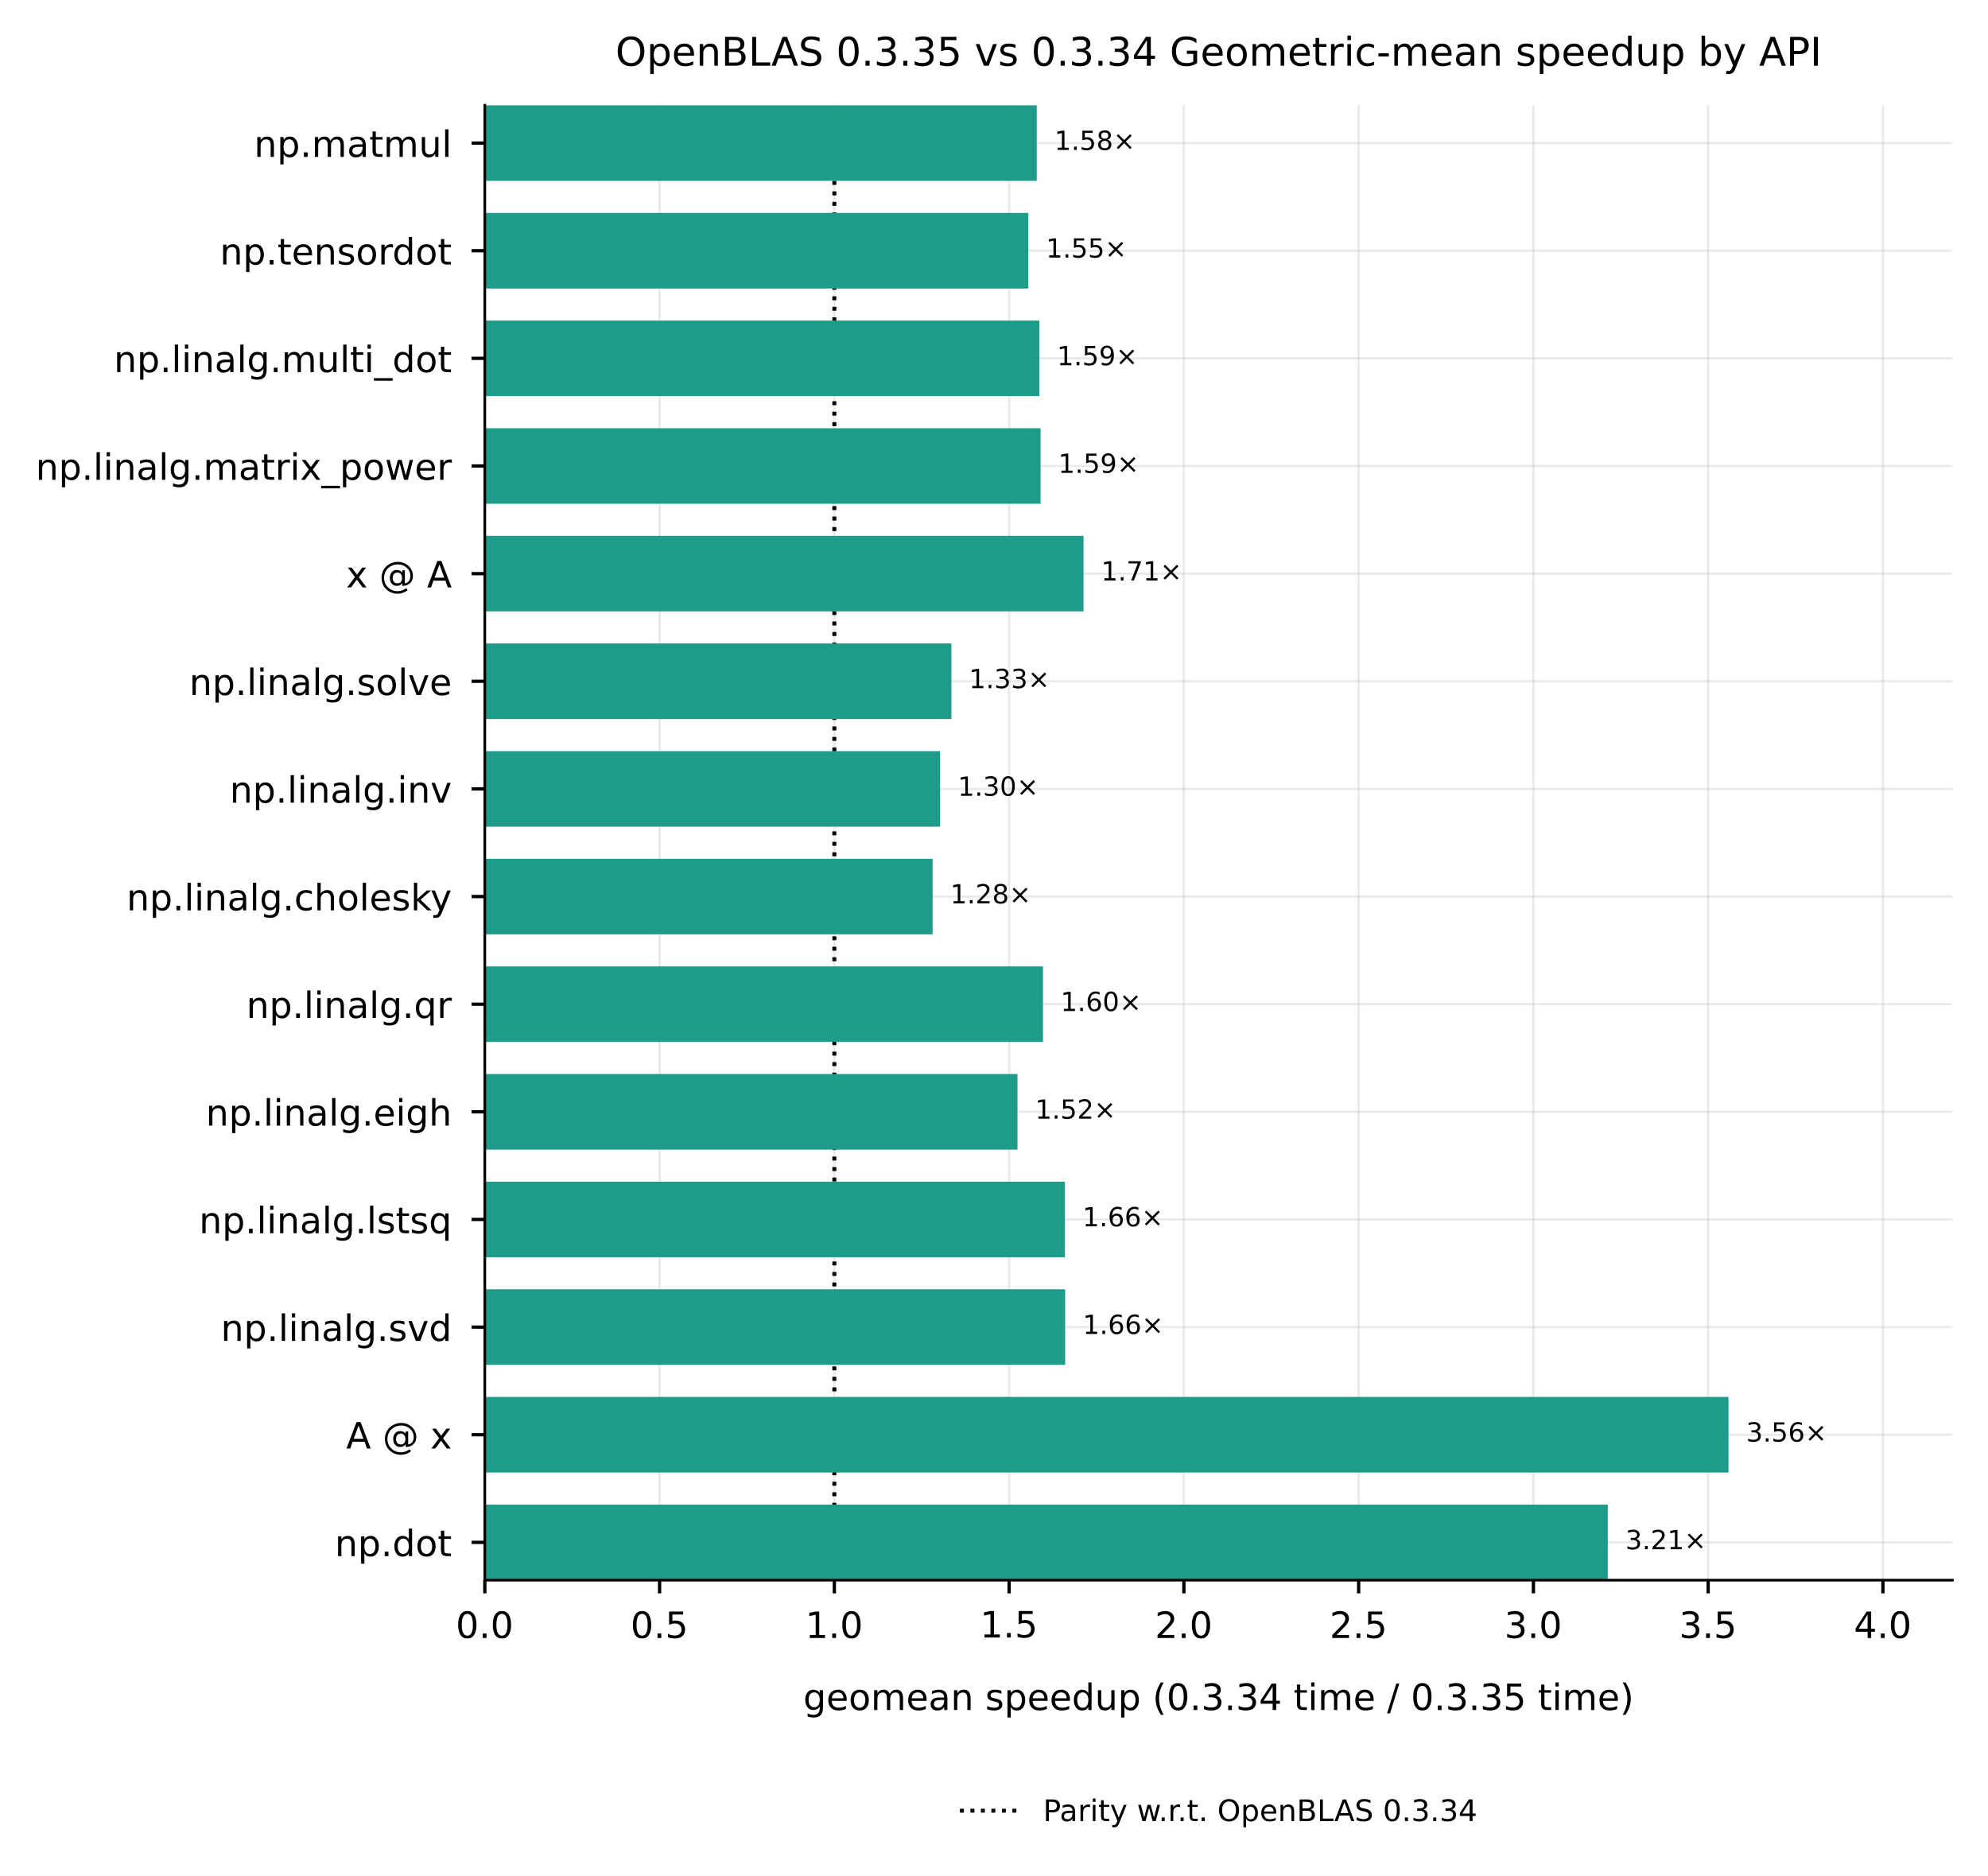
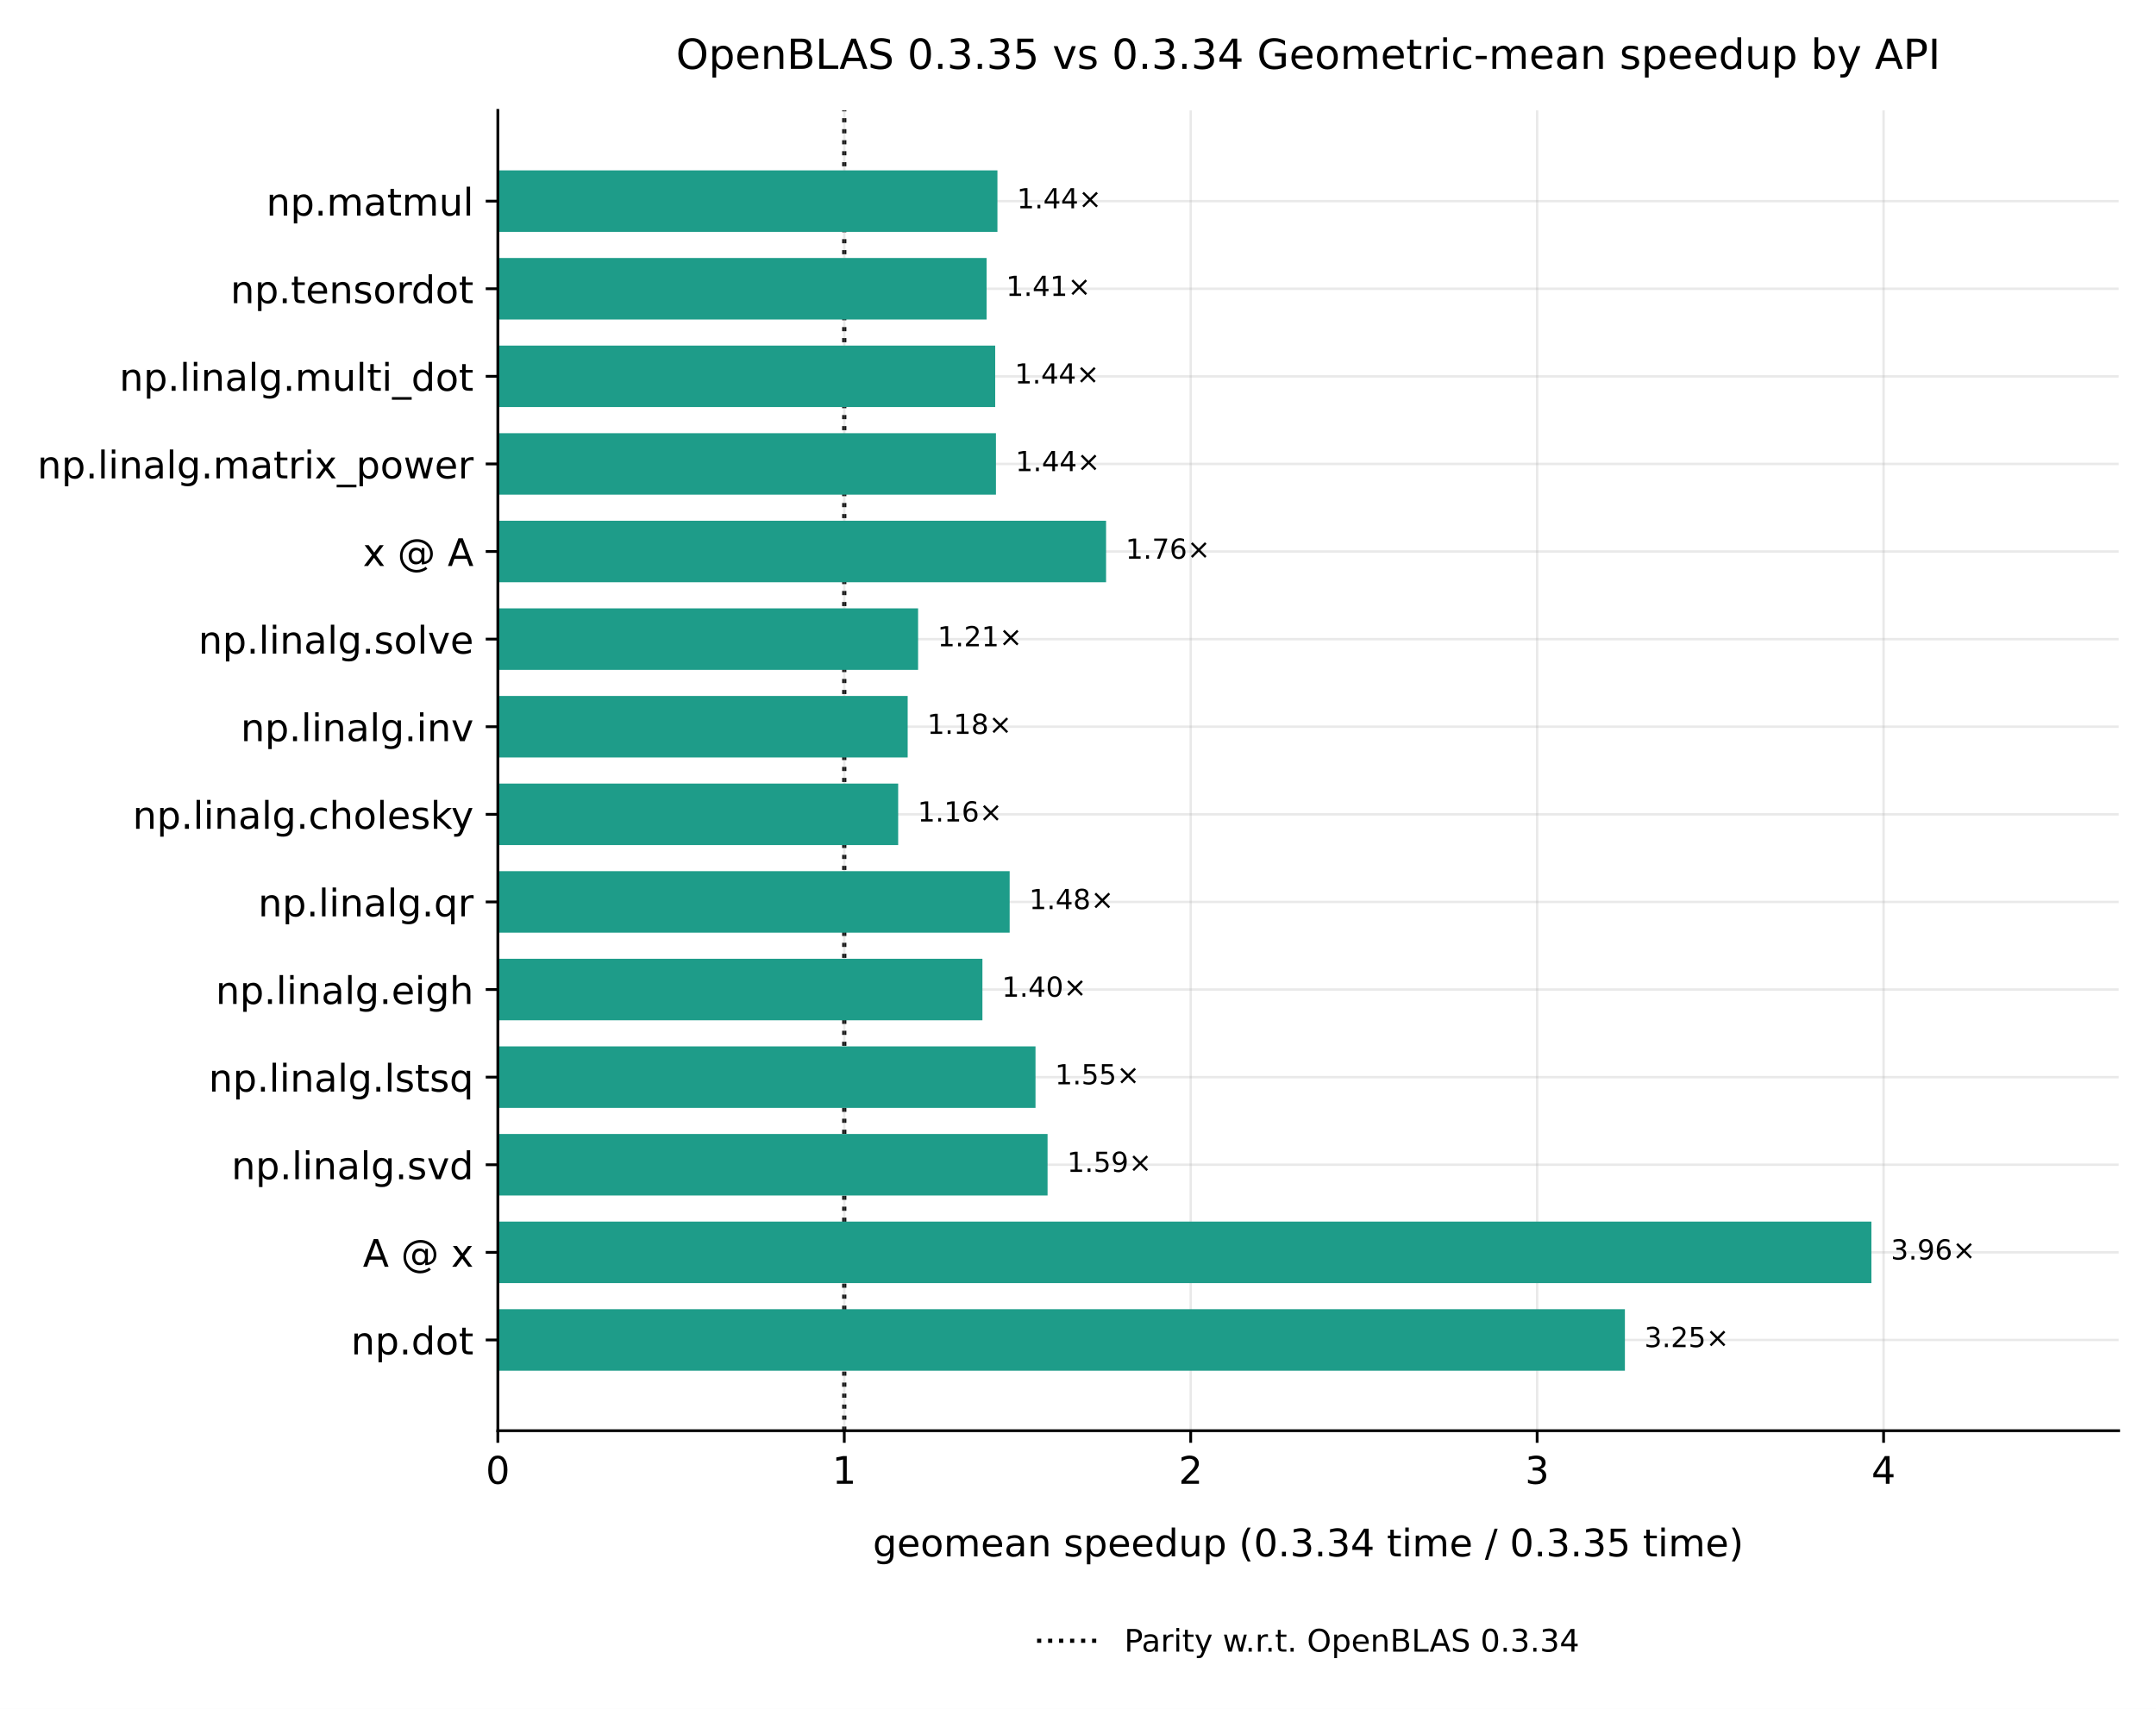
- <svg xmlns="http://www.w3.org/2000/svg" xmlns:xlink="http://www.w3.org/1999/xlink" width="602.64pt" height="568.564pt" viewBox="0 0 602.64 568.564" version="1.1">
+ <svg xmlns="http://www.w3.org/2000/svg" xmlns:xlink="http://www.w3.org/1999/xlink" width="623.487pt" height="494.271pt" viewBox="0 0 623.487 494.271" version="1.1">
  <defs>
    <style type="text/css">*{stroke-linejoin: round; stroke-linecap: butt}</style>
  </defs>
  <g id="figure_1">
    <g id="patch_1">
-       <path d="M 0 568.564  L 602.64 568.564  L 602.64 0  L 0 0  z " style="fill: #ffffff" />
+       <path d="M 0 494.271  L 623.487 494.271  L 623.487 0  L 0 0  z " style="fill: #ffffff" />
    </g>
    <g id="axes_1">
      <g id="patch_2">
-         <path d="M 146.967 478.975  L 591.84 478.975  L 591.84 31.918  L 146.967 31.918  z " style="fill: #ffffff" />
+         <path d="M 143.967 413.806  L 612.687 413.806  L 612.687 31.918  L 143.967 31.918  z " style="fill: #ffffff" />
+       </g>
+       <g id="line2d_1">
+         <path d="M 244.152 413.806  L 244.152 31.918  " clip-path="url(#p3f16c9042b)" style="fill: none; stroke-dasharray: 1.2,1.98; stroke-dashoffset: 0; stroke: #000000; stroke-width: 1.2" />
      </g>
      <g id="matplotlib.axis_1">
        <g id="xtick_1">
-           <g id="line2d_1">
-             <path d="M 146.967 478.975  L 146.967 31.918  " clip-path="url(#p70a2280813)" style="fill: none; stroke: #b2b2b2; stroke-opacity: 0.28; stroke-width: 0.7; stroke-linecap: round" />
-           </g>
          <g id="line2d_2">
+             <path d="M 143.967 413.806  L 143.967 31.918  " clip-path="url(#p3f16c9042b)" style="fill: none; stroke: #b0b0b0; stroke-opacity: 0.28; stroke-width: 0.7; stroke-linecap: square" />
+           </g>
+           <g id="line2d_3">
            <defs>
-               <path id="m46910b793c" d="M 0 0  L 0 4  " style="stroke: #000000" />
+               <path id="m0376832ae0" d="M 0 0  L 0 3.5  " style="stroke: #000000; stroke-width: 0.8" />
            </defs>
            <g>
-               <use xlink:href="#m46910b793c" x="146.967" y="478.975" style="stroke: #000000" />
+               <use xlink:href="#m0376832ae0" x="143.967" y="413.806" style="stroke: #000000; stroke-width: 0.8" />
            </g>
          </g>
          <g id="text_1">
-             <g transform="translate(138.1666 497.3324)">
-               <text>
-                 <tspan x="0" y="-0.828" style="font-size: 11px; font-family: 'DejaVu Sans'">0</tspan>
-                 <tspan x="6.999" y="-0.828" style="font-size: 11px; font-family: 'DejaVu Sans'">.</tspan>
-                 <tspan x="10.495" y="-0.828" style="font-size: 11px; font-family: 'DejaVu Sans'">0</tspan>
-               </text>
-             </g>
+             <text style="font-size: 11px; font-family: 'DejaVu Sans'; text-anchor: middle" x="143.967" y="429.164" transform="rotate(-0 143.9666 429.1635)">0</text>
          </g>
        </g>
        <g id="xtick_2">
-           <g id="line2d_3">
-             <path d="M 199.944 478.975  L 199.944 31.918  " clip-path="url(#p70a2280813)" style="fill: none; stroke: #b2b2b2; stroke-opacity: 0.28; stroke-width: 0.7; stroke-linecap: round" />
-           </g>
          <g id="line2d_4">
-             <g>
-               <use xlink:href="#m46910b793c" x="199.944" y="478.975" style="stroke: #000000" />
+             <path d="M 244.152 413.806  L 244.152 31.918  " clip-path="url(#p3f16c9042b)" style="fill: none; stroke: #b0b0b0; stroke-opacity: 0.28; stroke-width: 0.7; stroke-linecap: square" />
+           </g>
+           <g id="line2d_5">
+             <g>
+               <use xlink:href="#m0376832ae0" x="244.152" y="413.806" style="stroke: #000000; stroke-width: 0.8" />
            </g>
          </g>
          <g id="text_2">
-             <g transform="translate(191.1444 497.3324)">
-               <text>
-                 <tspan x="0" y="-0.828" style="font-size: 11px; font-family: 'DejaVu Sans'">0</tspan>
-                 <tspan x="6.999" y="-0.828" style="font-size: 11px; font-family: 'DejaVu Sans'">.</tspan>
-                 <tspan x="10.495" y="-0.828" style="font-size: 11px; font-family: 'DejaVu Sans'">5</tspan>
-               </text>
-             </g>
+             <text style="font-size: 11px; font-family: 'DejaVu Sans'; text-anchor: middle" x="244.152" y="429.164" transform="rotate(-0 244.1519 429.1635)">1</text>
          </g>
        </g>
        <g id="xtick_3">
-           <g id="line2d_5">
-             <path d="M 252.922 478.975  L 252.922 31.918  " clip-path="url(#p70a2280813)" style="fill: none; stroke: #b2b2b2; stroke-opacity: 0.28; stroke-width: 0.7; stroke-linecap: round" />
-           </g>
          <g id="line2d_6">
-             <g>
-               <use xlink:href="#m46910b793c" x="252.922" y="478.975" style="stroke: #000000" />
+             <path d="M 344.337 413.806  L 344.337 31.918  " clip-path="url(#p3f16c9042b)" style="fill: none; stroke: #b0b0b0; stroke-opacity: 0.28; stroke-width: 0.7; stroke-linecap: square" />
+           </g>
+           <g id="line2d_7">
+             <g>
+               <use xlink:href="#m0376832ae0" x="344.337" y="413.806" style="stroke: #000000; stroke-width: 0.8" />
            </g>
          </g>
          <g id="text_3">
-             <g transform="translate(244.1222 497.3324)">
-               <text>
-                 <tspan x="0" y="-0.828" style="font-size: 11px; font-family: 'DejaVu Sans'">1</tspan>
-                 <tspan x="6.999" y="-0.828" style="font-size: 11px; font-family: 'DejaVu Sans'">.</tspan>
-                 <tspan x="10.495" y="-0.828" style="font-size: 11px; font-family: 'DejaVu Sans'">0</tspan>
-               </text>
-             </g>
+             <text style="font-size: 11px; font-family: 'DejaVu Sans'; text-anchor: middle" x="344.337" y="429.164" transform="rotate(-0 344.3372 429.1635)">2</text>
          </g>
        </g>
        <g id="xtick_4">
-           <g id="line2d_7">
-             <path d="M 305.9 478.975  L 305.9 31.918  " clip-path="url(#p70a2280813)" style="fill: none; stroke: #b2b2b2; stroke-opacity: 0.28; stroke-width: 0.7; stroke-linecap: round" />
-           </g>
          <g id="line2d_8">
-             <g>
-               <use xlink:href="#m46910b793c" x="305.9" y="478.975" style="stroke: #000000" />
+             <path d="M 444.523 413.806  L 444.523 31.918  " clip-path="url(#p3f16c9042b)" style="fill: none; stroke: #b0b0b0; stroke-opacity: 0.28; stroke-width: 0.7; stroke-linecap: square" />
+           </g>
+           <g id="line2d_9">
+             <g>
+               <use xlink:href="#m0376832ae0" x="444.523" y="413.806" style="stroke: #000000; stroke-width: 0.8" />
            </g>
          </g>
          <g id="text_4">
-             <g transform="translate(297.1 497.3324)">
-               <text>
-                 <tspan x="0" y="-0.984" style="font-size: 11px; font-family: 'DejaVu Sans'">1</tspan>
-                 <tspan x="6.999" y="-0.984" style="font-size: 11px; font-family: 'DejaVu Sans'">.</tspan>
-                 <tspan x="10.495" y="-0.984" style="font-size: 11px; font-family: 'DejaVu Sans'">5</tspan>
-               </text>
-             </g>
+             <text style="font-size: 11px; font-family: 'DejaVu Sans'; text-anchor: middle" x="444.523" y="429.164" transform="rotate(-0 444.5225 429.1635)">3</text>
          </g>
        </g>
        <g id="xtick_5">
-           <g id="line2d_9">
-             <path d="M 358.878 478.975  L 358.878 31.918  " clip-path="url(#p70a2280813)" style="fill: none; stroke: #b2b2b2; stroke-opacity: 0.28; stroke-width: 0.7; stroke-linecap: round" />
-           </g>
          <g id="line2d_10">
-             <g>
-               <use xlink:href="#m46910b793c" x="358.878" y="478.975" style="stroke: #000000" />
+             <path d="M 544.708 413.806  L 544.708 31.918  " clip-path="url(#p3f16c9042b)" style="fill: none; stroke: #b0b0b0; stroke-opacity: 0.28; stroke-width: 0.7; stroke-linecap: square" />
+           </g>
+           <g id="line2d_11">
+             <g>
+               <use xlink:href="#m0376832ae0" x="544.708" y="413.806" style="stroke: #000000; stroke-width: 0.8" />
            </g>
          </g>
          <g id="text_5">
-             <g transform="translate(350.0778 497.3324)">
-               <text>
-                 <tspan x="0" y="-0.828" style="font-size: 11px; font-family: 'DejaVu Sans'">2</tspan>
-                 <tspan x="6.999" y="-0.828" style="font-size: 11px; font-family: 'DejaVu Sans'">.</tspan>
-                 <tspan x="10.495" y="-0.828" style="font-size: 11px; font-family: 'DejaVu Sans'">0</tspan>
-               </text>
-             </g>
-           </g>
-         </g>
-         <g id="xtick_6">
-           <g id="line2d_11">
-             <path d="M 411.856 478.975  L 411.856 31.918  " clip-path="url(#p70a2280813)" style="fill: none; stroke: #b2b2b2; stroke-opacity: 0.28; stroke-width: 0.7; stroke-linecap: round" />
-           </g>
-           <g id="line2d_12">
-             <g>
-               <use xlink:href="#m46910b793c" x="411.856" y="478.975" style="stroke: #000000" />
-             </g>
-           </g>
-           <g id="text_6">
-             <g transform="translate(403.0556 497.3324)">
-               <text>
-                 <tspan x="0" y="-0.828" style="font-size: 11px; font-family: 'DejaVu Sans'">2</tspan>
-                 <tspan x="6.999" y="-0.828" style="font-size: 11px; font-family: 'DejaVu Sans'">.</tspan>
-                 <tspan x="10.495" y="-0.828" style="font-size: 11px; font-family: 'DejaVu Sans'">5</tspan>
-               </text>
-             </g>
-           </g>
-         </g>
-         <g id="xtick_7">
-           <g id="line2d_13">
-             <path d="M 464.833 478.975  L 464.833 31.918  " clip-path="url(#p70a2280813)" style="fill: none; stroke: #b2b2b2; stroke-opacity: 0.28; stroke-width: 0.7; stroke-linecap: round" />
-           </g>
-           <g id="line2d_14">
-             <g>
-               <use xlink:href="#m46910b793c" x="464.833" y="478.975" style="stroke: #000000" />
-             </g>
-           </g>
-           <g id="text_7">
-             <g transform="translate(456.0334 497.3324)">
-               <text>
-                 <tspan x="0" y="-0.828" style="font-size: 11px; font-family: 'DejaVu Sans'">3</tspan>
-                 <tspan x="6.999" y="-0.828" style="font-size: 11px; font-family: 'DejaVu Sans'">.</tspan>
-                 <tspan x="10.495" y="-0.828" style="font-size: 11px; font-family: 'DejaVu Sans'">0</tspan>
-               </text>
-             </g>
-           </g>
-         </g>
-         <g id="xtick_8">
-           <g id="line2d_15">
-             <path d="M 517.811 478.975  L 517.811 31.918  " clip-path="url(#p70a2280813)" style="fill: none; stroke: #b2b2b2; stroke-opacity: 0.28; stroke-width: 0.7; stroke-linecap: round" />
-           </g>
-           <g id="line2d_16">
-             <g>
-               <use xlink:href="#m46910b793c" x="517.811" y="478.975" style="stroke: #000000" />
-             </g>
-           </g>
-           <g id="text_8">
-             <g transform="translate(509.0112 497.3324)">
-               <text>
-                 <tspan x="0" y="-0.828" style="font-size: 11px; font-family: 'DejaVu Sans'">3</tspan>
-                 <tspan x="6.999" y="-0.828" style="font-size: 11px; font-family: 'DejaVu Sans'">.</tspan>
-                 <tspan x="10.495" y="-0.828" style="font-size: 11px; font-family: 'DejaVu Sans'">5</tspan>
-               </text>
-             </g>
-           </g>
-         </g>
-         <g id="xtick_9">
-           <g id="line2d_17">
-             <path d="M 570.789 478.975  L 570.789 31.918  " clip-path="url(#p70a2280813)" style="fill: none; stroke: #b2b2b2; stroke-opacity: 0.28; stroke-width: 0.7; stroke-linecap: round" />
-           </g>
-           <g id="line2d_18">
-             <g>
-               <use xlink:href="#m46910b793c" x="570.789" y="478.975" style="stroke: #000000" />
-             </g>
-           </g>
-           <g id="text_9">
-             <g transform="translate(561.989 497.3324)">
-               <text>
-                 <tspan x="0" y="-0.828" style="font-size: 11px; font-family: 'DejaVu Sans'">4</tspan>
-                 <tspan x="6.999" y="-0.828" style="font-size: 11px; font-family: 'DejaVu Sans'">.</tspan>
-                 <tspan x="10.495" y="-0.828" style="font-size: 11px; font-family: 'DejaVu Sans'">0</tspan>
-               </text>
-             </g>
-           </g>
-         </g>
-         <g id="text_10">
-           <text style="font-size: 11px; font-family: 'DejaVu Sans'; text-anchor: middle" x="369.403" y="518.333" transform="rotate(-0 369.4033 518.3333)">geomean speedup (0.3.34 time / 0.3.35 time)</text>
+             <text style="font-size: 11px; font-family: 'DejaVu Sans'; text-anchor: middle" x="544.708" y="429.164" transform="rotate(-0 544.7078 429.1635)">4</text>
+           </g>
+         </g>
+         <g id="text_6">
+           <text style="font-size: 11px; font-family: 'DejaVu Sans'; text-anchor: middle" x="378.327" y="450.164" transform="rotate(-0 378.3266 450.1644)">geomean speedup (0.3.34 time / 0.3.35 time)</text>
        </g>
      </g>
      <g id="matplotlib.axis_2">
        <g id="ytick_1">
+           <g id="line2d_12">
+             <path d="M 143.967 58.17  L 612.687 58.17  " clip-path="url(#p3f16c9042b)" style="fill: none; stroke: #b0b0b0; stroke-opacity: 0.28; stroke-width: 0.7; stroke-linecap: square" />
+           </g>
+           <g id="line2d_13">
+             <defs>
+               <path id="mb1ee011c48" d="M 0 0  L -3.5 0  " style="stroke: #000000; stroke-width: 0.8" />
+             </defs>
+             <g>
+               <use xlink:href="#mb1ee011c48" x="143.967" y="58.17" style="stroke: #000000; stroke-width: 0.8" />
+             </g>
+           </g>
+           <g id="text_7">
+             <text style="font-size: 11px; font-family: 'DejaVu Sans'; text-anchor: end" x="136.967" y="62.349" transform="rotate(-0 136.9666 62.34918)">np.matmul</text>
+           </g>
+         </g>
+         <g id="ytick_2">
+           <g id="line2d_14">
+             <path d="M 143.967 83.507  L 612.687 83.507  " clip-path="url(#p3f16c9042b)" style="fill: none; stroke: #b0b0b0; stroke-opacity: 0.28; stroke-width: 0.7; stroke-linecap: square" />
+           </g>
+           <g id="line2d_15">
+             <g>
+               <use xlink:href="#mb1ee011c48" x="143.967" y="83.507" style="stroke: #000000; stroke-width: 0.8" />
+             </g>
+           </g>
+           <g id="text_8">
+             <text style="font-size: 11px; font-family: 'DejaVu Sans'; text-anchor: end" x="136.967" y="87.686" transform="rotate(-0 136.9666 87.68643)">np.tensordot</text>
+           </g>
+         </g>
+         <g id="ytick_3">
+           <g id="line2d_16">
+             <path d="M 143.967 108.845  L 612.687 108.845  " clip-path="url(#p3f16c9042b)" style="fill: none; stroke: #b0b0b0; stroke-opacity: 0.28; stroke-width: 0.7; stroke-linecap: square" />
+           </g>
+           <g id="line2d_17">
+             <g>
+               <use xlink:href="#mb1ee011c48" x="143.967" y="108.845" style="stroke: #000000; stroke-width: 0.8" />
+             </g>
+           </g>
+           <g id="text_9">
+             <text style="font-size: 11px; font-family: 'DejaVu Sans'; text-anchor: end" x="136.967" y="113.024" transform="rotate(-0 136.9666 113.0237)">np.linalg.multi_dot</text>
+           </g>
+         </g>
+         <g id="ytick_4">
+           <g id="line2d_18">
+             <path d="M 143.967 134.182  L 612.687 134.182  " clip-path="url(#p3f16c9042b)" style="fill: none; stroke: #b0b0b0; stroke-opacity: 0.28; stroke-width: 0.7; stroke-linecap: square" />
+           </g>
          <g id="line2d_19">
-             <path d="M 146.967 43.37  L 591.84 43.37  " clip-path="url(#p70a2280813)" style="fill: none; stroke: #b2b2b2; stroke-opacity: 0.28; stroke-width: 0.7; stroke-linecap: round" />
-           </g>
+             <g>
+               <use xlink:href="#mb1ee011c48" x="143.967" y="134.182" style="stroke: #000000; stroke-width: 0.8" />
+             </g>
+           </g>
+           <g id="text_10">
+             <text style="font-size: 11px; font-family: 'DejaVu Sans'; text-anchor: end" x="136.967" y="138.361" transform="rotate(-0 136.9666 138.3609)">np.linalg.matrix_power</text>
+           </g>
+         </g>
+         <g id="ytick_5">
          <g id="line2d_20">
-             <defs>
-               <path id="maaf89e5992" d="M 0 0  L -4 0  " style="stroke: #000000" />
-             </defs>
-             <g>
-               <use xlink:href="#maaf89e5992" x="146.967" y="43.37" style="stroke: #000000" />
+             <path d="M 143.967 159.519  L 612.687 159.519  " clip-path="url(#p3f16c9042b)" style="fill: none; stroke: #b0b0b0; stroke-opacity: 0.28; stroke-width: 0.7; stroke-linecap: square" />
+           </g>
+           <g id="line2d_21">
+             <g>
+               <use xlink:href="#mb1ee011c48" x="143.967" y="159.519" style="stroke: #000000; stroke-width: 0.8" />
            </g>
          </g>
          <g id="text_11">
-             <text style="font-weight: 500; font-size: 11px; font-family: 'DejaVu Sans'; text-anchor: end" x="136.967" y="47.549" transform="rotate(-0 136.9666 47.54939)">np.matmul</text>
-           </g>
-         </g>
-         <g id="ytick_2">
-           <g id="line2d_21">
-             <path d="M 146.967 75.997  L 591.84 75.997  " clip-path="url(#p70a2280813)" style="fill: none; stroke: #b2b2b2; stroke-opacity: 0.28; stroke-width: 0.7; stroke-linecap: round" />
-           </g>
+             <text style="font-size: 11px; font-family: 'DejaVu Sans'; text-anchor: end" x="136.967" y="163.698" transform="rotate(-0 136.9666 163.6977)">x @ A</text>
+           </g>
+         </g>
+         <g id="ytick_6">
          <g id="line2d_22">
-             <g>
-               <use xlink:href="#maaf89e5992" x="146.967" y="75.997" style="stroke: #000000" />
+             <path d="M 143.967 184.856  L 612.687 184.856  " clip-path="url(#p3f16c9042b)" style="fill: none; stroke: #b0b0b0; stroke-opacity: 0.28; stroke-width: 0.7; stroke-linecap: square" />
+           </g>
+           <g id="line2d_23">
+             <g>
+               <use xlink:href="#mb1ee011c48" x="143.967" y="184.856" style="stroke: #000000; stroke-width: 0.8" />
            </g>
          </g>
          <g id="text_12">
-             <text style="font-weight: 500; font-size: 11px; font-family: 'DejaVu Sans'; text-anchor: end" x="136.967" y="80.177" transform="rotate(-0 136.9666 80.17651)">np.tensordot</text>
-           </g>
-         </g>
-         <g id="ytick_3">
-           <g id="line2d_23">
-             <path d="M 146.967 108.624  L 591.84 108.624  " clip-path="url(#p70a2280813)" style="fill: none; stroke: #b2b2b2; stroke-opacity: 0.28; stroke-width: 0.7; stroke-linecap: round" />
-           </g>
+             <text style="font-size: 11px; font-family: 'DejaVu Sans'; text-anchor: end" x="136.967" y="189.035" transform="rotate(-0 136.9666 189.0354)">np.linalg.solve</text>
+           </g>
+         </g>
+         <g id="ytick_7">
          <g id="line2d_24">
-             <g>
-               <use xlink:href="#maaf89e5992" x="146.967" y="108.624" style="stroke: #000000" />
+             <path d="M 143.967 210.194  L 612.687 210.194  " clip-path="url(#p3f16c9042b)" style="fill: none; stroke: #b0b0b0; stroke-opacity: 0.28; stroke-width: 0.7; stroke-linecap: square" />
+           </g>
+           <g id="line2d_25">
+             <g>
+               <use xlink:href="#mb1ee011c48" x="143.967" y="210.194" style="stroke: #000000; stroke-width: 0.8" />
            </g>
          </g>
          <g id="text_13">
-             <text style="font-weight: 500; font-size: 11px; font-family: 'DejaVu Sans'; text-anchor: end" x="136.967" y="112.804" transform="rotate(-0 136.9666 112.8036)">np.linalg.multi_dot</text>
-           </g>
-         </g>
-         <g id="ytick_4">
-           <g id="line2d_25">
-             <path d="M 146.967 141.252  L 591.84 141.252  " clip-path="url(#p70a2280813)" style="fill: none; stroke: #b2b2b2; stroke-opacity: 0.28; stroke-width: 0.7; stroke-linecap: round" />
-           </g>
+             <text style="font-size: 11px; font-family: 'DejaVu Sans'; text-anchor: end" x="136.967" y="214.373" transform="rotate(-0 136.9666 214.3726)">np.linalg.inv</text>
+           </g>
+         </g>
+         <g id="ytick_8">
          <g id="line2d_26">
-             <g>
-               <use xlink:href="#maaf89e5992" x="146.967" y="141.252" style="stroke: #000000" />
+             <path d="M 143.967 235.531  L 612.687 235.531  " clip-path="url(#p3f16c9042b)" style="fill: none; stroke: #b0b0b0; stroke-opacity: 0.28; stroke-width: 0.7; stroke-linecap: square" />
+           </g>
+           <g id="line2d_27">
+             <g>
+               <use xlink:href="#mb1ee011c48" x="143.967" y="235.531" style="stroke: #000000; stroke-width: 0.8" />
            </g>
          </g>
          <g id="text_14">
-             <text style="font-weight: 500; font-size: 11px; font-family: 'DejaVu Sans'; text-anchor: end" x="136.967" y="145.431" transform="rotate(-0 136.9666 145.4308)">np.linalg.matrix_power</text>
-           </g>
-         </g>
-         <g id="ytick_5">
-           <g id="line2d_27">
-             <path d="M 146.967 173.879  L 591.84 173.879  " clip-path="url(#p70a2280813)" style="fill: none; stroke: #b2b2b2; stroke-opacity: 0.28; stroke-width: 0.7; stroke-linecap: round" />
-           </g>
+             <text style="font-size: 11px; font-family: 'DejaVu Sans'; text-anchor: end" x="136.967" y="239.71" transform="rotate(-0 136.9666 239.7099)">np.linalg.cholesky</text>
+           </g>
+         </g>
+         <g id="ytick_9">
          <g id="line2d_28">
-             <g>
-               <use xlink:href="#maaf89e5992" x="146.967" y="173.879" style="stroke: #000000" />
+             <path d="M 143.967 260.868  L 612.687 260.868  " clip-path="url(#p3f16c9042b)" style="fill: none; stroke: #b0b0b0; stroke-opacity: 0.28; stroke-width: 0.7; stroke-linecap: square" />
+           </g>
+           <g id="line2d_29">
+             <g>
+               <use xlink:href="#mb1ee011c48" x="143.967" y="260.868" style="stroke: #000000; stroke-width: 0.8" />
            </g>
          </g>
          <g id="text_15">
-             <text style="font-weight: 500; font-size: 11px; font-family: 'DejaVu Sans'; text-anchor: end" x="136.967" y="178.057" transform="rotate(-0 136.9666 178.0575)">x @ A</text>
-           </g>
-         </g>
-         <g id="ytick_6">
-           <g id="line2d_29">
-             <path d="M 146.967 206.506  L 591.84 206.506  " clip-path="url(#p70a2280813)" style="fill: none; stroke: #b2b2b2; stroke-opacity: 0.28; stroke-width: 0.7; stroke-linecap: round" />
-           </g>
+             <text style="font-size: 11px; font-family: 'DejaVu Sans'; text-anchor: end" x="136.967" y="265.047" transform="rotate(-0 136.9666 265.0471)">np.linalg.qr</text>
+           </g>
+         </g>
+         <g id="ytick_10">
          <g id="line2d_30">
-             <g>
-               <use xlink:href="#maaf89e5992" x="146.967" y="206.506" style="stroke: #000000" />
+             <path d="M 143.967 286.205  L 612.687 286.205  " clip-path="url(#p3f16c9042b)" style="fill: none; stroke: #b0b0b0; stroke-opacity: 0.28; stroke-width: 0.7; stroke-linecap: square" />
+           </g>
+           <g id="line2d_31">
+             <g>
+               <use xlink:href="#mb1ee011c48" x="143.967" y="286.205" style="stroke: #000000; stroke-width: 0.8" />
            </g>
          </g>
          <g id="text_16">
-             <text style="font-weight: 500; font-size: 11px; font-family: 'DejaVu Sans'; text-anchor: end" x="136.967" y="210.685" transform="rotate(-0 136.9666 210.685)">np.linalg.solve</text>
-           </g>
-         </g>
-         <g id="ytick_7">
-           <g id="line2d_31">
-             <path d="M 146.967 239.133  L 591.84 239.133  " clip-path="url(#p70a2280813)" style="fill: none; stroke: #b2b2b2; stroke-opacity: 0.28; stroke-width: 0.7; stroke-linecap: round" />
-           </g>
+             <text style="font-size: 11px; font-family: 'DejaVu Sans'; text-anchor: end" x="136.967" y="290.384" transform="rotate(-0 136.9666 290.3844)">np.linalg.eigh</text>
+           </g>
+         </g>
+         <g id="ytick_11">
          <g id="line2d_32">
-             <g>
-               <use xlink:href="#maaf89e5992" x="146.967" y="239.133" style="stroke: #000000" />
+             <path d="M 143.967 311.542  L 612.687 311.542  " clip-path="url(#p3f16c9042b)" style="fill: none; stroke: #b0b0b0; stroke-opacity: 0.28; stroke-width: 0.7; stroke-linecap: square" />
+           </g>
+           <g id="line2d_33">
+             <g>
+               <use xlink:href="#mb1ee011c48" x="143.967" y="311.542" style="stroke: #000000; stroke-width: 0.8" />
            </g>
          </g>
          <g id="text_17">
-             <text style="font-weight: 500; font-size: 11px; font-family: 'DejaVu Sans'; text-anchor: end" x="136.967" y="243.312" transform="rotate(-0 136.9666 243.3121)">np.linalg.inv</text>
-           </g>
-         </g>
-         <g id="ytick_8">
-           <g id="line2d_33">
-             <path d="M 146.967 271.76  L 591.84 271.76  " clip-path="url(#p70a2280813)" style="fill: none; stroke: #b2b2b2; stroke-opacity: 0.28; stroke-width: 0.7; stroke-linecap: round" />
-           </g>
+             <text style="font-size: 11px; font-family: 'DejaVu Sans'; text-anchor: end" x="136.967" y="315.722" transform="rotate(-0 136.9666 315.7216)">np.linalg.lstsq</text>
+           </g>
+         </g>
+         <g id="ytick_12">
          <g id="line2d_34">
-             <g>
-               <use xlink:href="#maaf89e5992" x="146.967" y="271.76" style="stroke: #000000" />
+             <path d="M 143.967 336.88  L 612.687 336.88  " clip-path="url(#p3f16c9042b)" style="fill: none; stroke: #b0b0b0; stroke-opacity: 0.28; stroke-width: 0.7; stroke-linecap: square" />
+           </g>
+           <g id="line2d_35">
+             <g>
+               <use xlink:href="#mb1ee011c48" x="143.967" y="336.88" style="stroke: #000000; stroke-width: 0.8" />
            </g>
          </g>
          <g id="text_18">
-             <text style="font-weight: 500; font-size: 11px; font-family: 'DejaVu Sans'; text-anchor: end" x="136.967" y="275.939" transform="rotate(-0 136.9666 275.9393)">np.linalg.cholesky</text>
-           </g>
-         </g>
-         <g id="ytick_9">
-           <g id="line2d_35">
-             <path d="M 146.967 304.387  L 591.84 304.387  " clip-path="url(#p70a2280813)" style="fill: none; stroke: #b2b2b2; stroke-opacity: 0.28; stroke-width: 0.7; stroke-linecap: round" />
-           </g>
+             <text style="font-size: 11px; font-family: 'DejaVu Sans'; text-anchor: end" x="136.967" y="341.059" transform="rotate(-0 136.9666 341.0589)">np.linalg.svd</text>
+           </g>
+         </g>
+         <g id="ytick_13">
          <g id="line2d_36">
-             <g>
-               <use xlink:href="#maaf89e5992" x="146.967" y="304.387" style="stroke: #000000" />
+             <path d="M 143.967 362.217  L 612.687 362.217  " clip-path="url(#p3f16c9042b)" style="fill: none; stroke: #b0b0b0; stroke-opacity: 0.28; stroke-width: 0.7; stroke-linecap: square" />
+           </g>
+           <g id="line2d_37">
+             <g>
+               <use xlink:href="#mb1ee011c48" x="143.967" y="362.217" style="stroke: #000000; stroke-width: 0.8" />
            </g>
          </g>
          <g id="text_19">
-             <text style="font-weight: 500; font-size: 11px; font-family: 'DejaVu Sans'; text-anchor: end" x="136.967" y="308.566" transform="rotate(-0 136.9666 308.5664)">np.linalg.qr</text>
-           </g>
-         </g>
-         <g id="ytick_10">
-           <g id="line2d_37">
-             <path d="M 146.967 337.014  L 591.84 337.014  " clip-path="url(#p70a2280813)" style="fill: none; stroke: #b2b2b2; stroke-opacity: 0.28; stroke-width: 0.7; stroke-linecap: round" />
-           </g>
+             <text style="font-size: 11px; font-family: 'DejaVu Sans'; text-anchor: end" x="136.967" y="366.396" transform="rotate(-0 136.9666 366.3957)">A @ x</text>
+           </g>
+         </g>
+         <g id="ytick_14">
          <g id="line2d_38">
-             <g>
-               <use xlink:href="#maaf89e5992" x="146.967" y="337.014" style="stroke: #000000" />
+             <path d="M 143.967 387.554  L 612.687 387.554  " clip-path="url(#p3f16c9042b)" style="fill: none; stroke: #b0b0b0; stroke-opacity: 0.28; stroke-width: 0.7; stroke-linecap: square" />
+           </g>
+           <g id="line2d_39">
+             <g>
+               <use xlink:href="#mb1ee011c48" x="143.967" y="387.554" style="stroke: #000000; stroke-width: 0.8" />
            </g>
          </g>
          <g id="text_20">
-             <text style="font-weight: 500; font-size: 11px; font-family: 'DejaVu Sans'; text-anchor: end" x="136.967" y="341.194" transform="rotate(-0 136.9666 341.1935)">np.linalg.eigh</text>
-           </g>
-         </g>
-         <g id="ytick_11">
-           <g id="line2d_39">
-             <path d="M 146.967 369.641  L 591.84 369.641  " clip-path="url(#p70a2280813)" style="fill: none; stroke: #b2b2b2; stroke-opacity: 0.28; stroke-width: 0.7; stroke-linecap: round" />
-           </g>
-           <g id="line2d_40">
-             <g>
-               <use xlink:href="#maaf89e5992" x="146.967" y="369.641" style="stroke: #000000" />
-             </g>
-           </g>
-           <g id="text_21">
-             <text style="font-weight: 500; font-size: 11px; font-family: 'DejaVu Sans'; text-anchor: end" x="136.967" y="373.821" transform="rotate(-0 136.9666 373.8206)">np.linalg.lstsq</text>
-           </g>
-         </g>
-         <g id="ytick_12">
-           <g id="line2d_41">
-             <path d="M 146.967 402.269  L 591.84 402.269  " clip-path="url(#p70a2280813)" style="fill: none; stroke: #b2b2b2; stroke-opacity: 0.28; stroke-width: 0.7; stroke-linecap: round" />
-           </g>
-           <g id="line2d_42">
-             <g>
-               <use xlink:href="#maaf89e5992" x="146.967" y="402.269" style="stroke: #000000" />
-             </g>
-           </g>
-           <g id="text_22">
-             <text style="font-weight: 500; font-size: 11px; font-family: 'DejaVu Sans'; text-anchor: end" x="136.967" y="406.448" transform="rotate(-0 136.9666 406.4477)">np.linalg.svd</text>
-           </g>
-         </g>
-         <g id="ytick_13">
-           <g id="line2d_43">
-             <path d="M 146.967 434.896  L 591.84 434.896  " clip-path="url(#p70a2280813)" style="fill: none; stroke: #b2b2b2; stroke-opacity: 0.28; stroke-width: 0.7; stroke-linecap: round" />
-           </g>
-           <g id="line2d_44">
-             <g>
-               <use xlink:href="#maaf89e5992" x="146.967" y="434.896" style="stroke: #000000" />
-             </g>
-           </g>
-           <g id="text_23">
-             <text style="font-weight: 500; font-size: 11px; font-family: 'DejaVu Sans'; text-anchor: end" x="136.967" y="439.074" transform="rotate(-0 136.9666 439.0744)">A @ x</text>
-           </g>
-         </g>
-         <g id="ytick_14">
-           <g id="line2d_45">
-             <path d="M 146.967 467.523  L 591.84 467.523  " clip-path="url(#p70a2280813)" style="fill: none; stroke: #b2b2b2; stroke-opacity: 0.28; stroke-width: 0.7; stroke-linecap: round" />
-           </g>
-           <g id="line2d_46">
-             <g>
-               <use xlink:href="#maaf89e5992" x="146.967" y="467.523" style="stroke: #000000" />
-             </g>
-           </g>
-           <g id="text_24">
-             <text style="font-weight: 500; font-size: 11px; font-family: 'DejaVu Sans'; text-anchor: end" x="136.967" y="471.702" transform="rotate(-0 136.9666 471.702)">np.dot</text>
-           </g>
-         </g>
-       </g>
-       <g id="line2d_47">
-         <path d="M 252.922 478.975  L 252.922 31.918  " clip-path="url(#p70a2280813)" style="fill: none; stroke-dasharray: 1.2,1.98; stroke-dashoffset: 0; stroke: #000000; stroke-width: 1.2" />
+             <text style="font-size: 11px; font-family: 'DejaVu Sans'; text-anchor: end" x="136.967" y="391.733" transform="rotate(-0 136.9666 391.7333)">np.dot</text>
+           </g>
+         </g>
      </g>
      <g id="patch_3">
-         <path d="M 146.967 54.822  L 314.281 54.822  L 314.281 31.918  L 146.967 31.918  z " clip-path="url(#p70a2280813)" style="fill: #1e9c89" />
+         <path d="M 143.967 67.063  L 288.447 67.063  L 288.447 49.277  L 143.967 49.277  z " clip-path="url(#p3f16c9042b)" style="fill: #1e9c89" />
      </g>
      <g id="patch_4">
-         <path d="M 146.967 87.449  L 311.726 87.449  L 311.726 64.545  L 146.967 64.545  z " clip-path="url(#p70a2280813)" style="fill: #1e9c89" />
+         <path d="M 143.967 92.401  L 285.311 92.401  L 285.311 74.614  L 143.967 74.614  z " clip-path="url(#p3f16c9042b)" style="fill: #1e9c89" />
      </g>
      <g id="patch_5">
-         <path d="M 146.967 120.077  L 315.074 120.077  L 315.074 97.172  L 146.967 97.172  z " clip-path="url(#p70a2280813)" style="fill: #1e9c89" />
+         <path d="M 143.967 117.738  L 287.798 117.738  L 287.798 99.951  L 143.967 99.951  z " clip-path="url(#p3f16c9042b)" style="fill: #1e9c89" />
      </g>
      <g id="patch_6">
-         <path d="M 146.967 152.704  L 315.435 152.704  L 315.435 129.799  L 146.967 129.799  z " clip-path="url(#p70a2280813)" style="fill: #1e9c89" />
+         <path d="M 143.967 143.075  L 288.018 143.075  L 288.018 125.288  L 143.967 125.288  z " clip-path="url(#p3f16c9042b)" style="fill: #1e9c89" />
      </g>
      <g id="patch_7">
-         <path d="M 146.967 185.331  L 328.462 185.331  L 328.462 162.427  L 146.967 162.427  z " clip-path="url(#p70a2280813)" style="fill: #1e9c89" />
+         <path d="M 143.967 168.412  L 319.862 168.412  L 319.862 150.626  L 143.967 150.626  z " clip-path="url(#p3f16c9042b)" style="fill: #1e9c89" />
      </g>
      <g id="patch_8">
-         <path d="M 146.967 217.958  L 288.402 217.958  L 288.402 195.054  L 146.967 195.054  z " clip-path="url(#p70a2280813)" style="fill: #1e9c89" />
+         <path d="M 143.967 193.75  L 265.499 193.75  L 265.499 175.963  L 143.967 175.963  z " clip-path="url(#p3f16c9042b)" style="fill: #1e9c89" />
      </g>
      <g id="patch_9">
-         <path d="M 146.967 250.585  L 284.999 250.585  L 284.999 227.681  L 146.967 227.681  z " clip-path="url(#p70a2280813)" style="fill: #1e9c89" />
+         <path d="M 143.967 219.087  L 262.487 219.087  L 262.487 201.3  L 143.967 201.3  z " clip-path="url(#p3f16c9042b)" style="fill: #1e9c89" />
      </g>
      <g id="patch_10">
-         <path d="M 146.967 283.212  L 282.712 283.212  L 282.712 260.308  L 146.967 260.308  z " clip-path="url(#p70a2280813)" style="fill: #1e9c89" />
+         <path d="M 143.967 244.424  L 259.739 244.424  L 259.739 226.637  L 143.967 226.637  z " clip-path="url(#p3f16c9042b)" style="fill: #1e9c89" />
      </g>
      <g id="patch_11">
-         <path d="M 146.967 315.839  L 316.169 315.839  L 316.169 292.935  L 146.967 292.935  z " clip-path="url(#p70a2280813)" style="fill: #1e9c89" />
+         <path d="M 143.967 269.761  L 291.982 269.761  L 291.982 251.975  L 143.967 251.975  z " clip-path="url(#p3f16c9042b)" style="fill: #1e9c89" />
      </g>
      <g id="patch_12">
-         <path d="M 146.967 348.466  L 308.436 348.466  L 308.436 325.562  L 146.967 325.562  z " clip-path="url(#p70a2280813)" style="fill: #1e9c89" />
+         <path d="M 143.967 295.099  L 284.103 295.099  L 284.103 277.312  L 143.967 277.312  z " clip-path="url(#p3f16c9042b)" style="fill: #1e9c89" />
      </g>
      <g id="patch_13">
-         <path d="M 146.967 381.094  L 322.817 381.094  L 322.817 358.189  L 146.967 358.189  z " clip-path="url(#p70a2280813)" style="fill: #1e9c89" />
+         <path d="M 143.967 320.436  L 299.456 320.436  L 299.456 302.649  L 143.967 302.649  z " clip-path="url(#p3f16c9042b)" style="fill: #1e9c89" />
      </g>
      <g id="patch_14">
-         <path d="M 146.967 413.721  L 322.893 413.721  L 322.893 390.816  L 146.967 390.816  z " clip-path="url(#p70a2280813)" style="fill: #1e9c89" />
+         <path d="M 143.967 345.773  L 302.944 345.773  L 302.944 327.986  L 143.967 327.986  z " clip-path="url(#p3f16c9042b)" style="fill: #1e9c89" />
      </g>
      <g id="patch_15">
-         <path d="M 146.967 446.348  L 523.978 446.348  L 523.978 423.444  L 146.967 423.444  z " clip-path="url(#p70a2280813)" style="fill: #1e9c89" />
+         <path d="M 143.967 371.11  L 541.187 371.11  L 541.187 353.324  L 143.967 353.324  z " clip-path="url(#p3f16c9042b)" style="fill: #1e9c89" />
      </g>
      <g id="patch_16">
-         <path d="M 146.967 478.975  L 487.382 478.975  L 487.382 456.071  L 146.967 456.071  z " clip-path="url(#p70a2280813)" style="fill: #1e9c89" />
+         <path d="M 143.967 396.448  L 469.899 396.448  L 469.899 378.661  L 143.967 378.661  z " clip-path="url(#p3f16c9042b)" style="fill: #1e9c89" />
      </g>
      <g id="patch_17">
-         <path d="M 146.967 478.975  L 146.967 31.918  " style="fill: none; stroke: #000000; stroke-width: 0.8; stroke-linejoin: miter; stroke-linecap: square" />
+         <path d="M 143.967 413.806  L 143.967 31.918  " style="fill: none; stroke: #000000; stroke-width: 0.8; stroke-linejoin: miter; stroke-linecap: square" />
      </g>
      <g id="patch_18">
-         <path d="M 146.967 478.975  L 591.84 478.975  " style="fill: none; stroke: #000000; stroke-width: 0.8; stroke-linejoin: miter; stroke-linecap: square" />
+         <path d="M 143.967 413.806  L 612.687 413.806  " style="fill: none; stroke: #000000; stroke-width: 0.8; stroke-linejoin: miter; stroke-linecap: square" />
+       </g>
+       <g id="text_21">
+         <text style="font-size: 8px; font-family: 'DejaVu Sans'; text-anchor: start" x="294.072" y="60.248" transform="rotate(-0 294.0717 60.24817)">1.44×</text>
+       </g>
+       <g id="text_22">
+         <text style="font-size: 8px; font-family: 'DejaVu Sans'; text-anchor: start" x="290.936" y="85.585" transform="rotate(-0 290.9357 85.58541)">1.41×</text>
+       </g>
+       <g id="text_23">
+         <text style="font-size: 8px; font-family: 'DejaVu Sans'; text-anchor: start" x="293.422" y="110.923" transform="rotate(-0 293.4223 110.9227)">1.44×</text>
+       </g>
+       <g id="text_24">
+         <text style="font-size: 8px; font-family: 'DejaVu Sans'; text-anchor: start" x="293.643" y="136.26" transform="rotate(-0 293.6427 136.2599)">1.44×</text>
      </g>
      <g id="text_25">
-         <text style="font-weight: 500; font-size: 8px; font-family: 'DejaVu Sans'; text-anchor: start" x="319.62" y="45.448" transform="rotate(-0 319.6199 45.44837)">1.58×</text>
+         <text style="font-size: 8px; font-family: 'DejaVu Sans'; text-anchor: start" x="325.487" y="161.597" transform="rotate(-0 325.487 161.5971)">1.76×</text>
      </g>
      <g id="text_26">
-         <text style="font-weight: 500; font-size: 8px; font-family: 'DejaVu Sans'; text-anchor: start" x="317.065" y="78.075" transform="rotate(-0 317.0647 78.07549)">1.55×</text>
+         <text style="font-size: 8px; font-family: 'DejaVu Sans'; text-anchor: start" x="271.124" y="186.934" transform="rotate(-0 271.1237 186.9344)">1.21×</text>
      </g>
      <g id="text_27">
-         <text style="font-weight: 500; font-size: 8px; font-family: 'DejaVu Sans'; text-anchor: start" x="320.412" y="110.703" transform="rotate(-0 320.4124 110.7026)">1.59×</text>
+         <text style="font-size: 8px; font-family: 'DejaVu Sans'; text-anchor: start" x="268.112" y="212.272" transform="rotate(-0 268.1121 212.2716)">1.18×</text>
      </g>
      <g id="text_28">
-         <text style="font-weight: 500; font-size: 8px; font-family: 'DejaVu Sans'; text-anchor: start" x="320.773" y="143.33" transform="rotate(-0 320.7735 143.3297)">1.59×</text>
+         <text style="font-size: 8px; font-family: 'DejaVu Sans'; text-anchor: start" x="265.364" y="237.609" transform="rotate(-0 265.3641 237.6089)">1.16×</text>
      </g>
      <g id="text_29">
-         <text style="font-weight: 500; font-size: 8px; font-family: 'DejaVu Sans'; text-anchor: start" x="333.801" y="175.957" transform="rotate(-0 333.8005 175.9569)">1.71×</text>
+         <text style="font-size: 8px; font-family: 'DejaVu Sans'; text-anchor: start" x="297.607" y="262.946" transform="rotate(-0 297.607 262.9461)">1.48×</text>
      </g>
      <g id="text_30">
-         <text style="font-weight: 500; font-size: 8px; font-family: 'DejaVu Sans'; text-anchor: start" x="293.74" y="208.584" transform="rotate(-0 293.7404 208.584)">1.33×</text>
+         <text style="font-size: 8px; font-family: 'DejaVu Sans'; text-anchor: start" x="289.728" y="288.283" transform="rotate(-0 289.7276 288.2834)">1.40×</text>
      </g>
      <g id="text_31">
-         <text style="font-weight: 500; font-size: 8px; font-family: 'DejaVu Sans'; text-anchor: start" x="290.338" y="241.211" transform="rotate(-0 290.3375 241.2111)">1.30×</text>
+         <text style="font-size: 8px; font-family: 'DejaVu Sans'; text-anchor: start" x="305.08" y="313.621" transform="rotate(-0 305.0803 313.6206)">1.55×</text>
      </g>
      <g id="text_32">
-         <text style="font-weight: 500; font-size: 8px; font-family: 'DejaVu Sans'; text-anchor: start" x="288.051" y="273.838" transform="rotate(-0 288.0508 273.8382)">1.28×</text>
+         <text style="font-size: 8px; font-family: 'DejaVu Sans'; text-anchor: start" x="308.569" y="338.958" transform="rotate(-0 308.5688 338.9578)">1.59×</text>
      </g>
      <g id="text_33">
-         <text style="font-weight: 500; font-size: 8px; font-family: 'DejaVu Sans'; text-anchor: start" x="321.507" y="306.465" transform="rotate(-0 321.5071 306.4654)">1.60×</text>
+         <text style="font-size: 8px; font-family: 'DejaVu Sans'; text-anchor: start" x="546.812" y="364.295" transform="rotate(-0 546.8115 364.2951)">3.96×</text>
      </g>
      <g id="text_34">
-         <text style="font-weight: 500; font-size: 8px; font-family: 'DejaVu Sans'; text-anchor: start" x="313.774" y="339.092" transform="rotate(-0 313.7743 339.0925)">1.52×</text>
+         <text style="font-size: 8px; font-family: 'DejaVu Sans'; text-anchor: start" x="475.524" y="389.632" transform="rotate(-0 475.5239 389.6323)">3.25×</text>
      </g>
      <g id="text_35">
-         <text style="font-weight: 500; font-size: 8px; font-family: 'DejaVu Sans'; text-anchor: start" x="328.156" y="371.72" transform="rotate(-0 328.1559 371.7196)">1.66×</text>
-       </g>
-       <g id="text_36">
-         <text style="font-weight: 500; font-size: 8px; font-family: 'DejaVu Sans'; text-anchor: start" x="328.232" y="404.347" transform="rotate(-0 328.2317 404.3467)">1.66×</text>
-       </g>
-       <g id="text_37">
-         <text style="font-weight: 500; font-size: 8px; font-family: 'DejaVu Sans'; text-anchor: start" x="529.316" y="436.974" transform="rotate(-0 529.3164 436.9739)">3.56×</text>
-       </g>
-       <g id="text_38">
-         <text style="font-weight: 500; font-size: 8px; font-family: 'DejaVu Sans'; text-anchor: start" x="492.721" y="469.601" transform="rotate(-0 492.7207 469.601)">3.21×</text>
-       </g>
-       <g id="text_39">
-         <text style="font-size: 12px; font-family: 'DejaVu Sans'; text-anchor: middle" x="369.403" y="19.918" transform="rotate(-0 369.4033 19.91812)">OpenBLAS 0.3.35 vs 0.3.34 Geometric-mean speedup by API</text>
+         <text style="font-size: 12px; font-family: 'DejaVu Sans'; text-anchor: middle" x="378.327" y="19.918" transform="rotate(-0 378.3266 19.91812)">OpenBLAS 0.3.35 vs 0.3.34 Geometric-mean speedup by API</text>
      </g>
      <g id="legend_1">
-         <g id="line2d_48">
-           <path d="M 290.991 548.852  L 299.991 548.852  L 308.991 548.852  " style="fill: none; stroke-dasharray: 1.2,1.98; stroke-dashoffset: 0; stroke: #000000; stroke-width: 1.2" />
-         </g>
-         <g id="text_40">
-           <text style="font-weight: 500; font-size: 9px; font-family: 'DejaVu Sans'; text-anchor: start" x="316.191" y="552.002" transform="rotate(-0 316.1908 552.0015)">Parity w.r.t. OpenBLAS 0.3.34</text>
+         <g id="line2d_40">
+           <path d="M 299.914 474.559  L 308.914 474.559  L 317.914 474.559  " style="fill: none; stroke-dasharray: 1.2,1.98; stroke-dashoffset: 0; stroke: #000000; stroke-width: 1.2" />
+         </g>
+         <g id="text_36">
+           <text style="font-size: 9px; font-family: 'DejaVu Sans'; text-anchor: start" x="325.114" y="477.709" transform="rotate(-0 325.1141 477.709)">Parity w.r.t. OpenBLAS 0.3.34</text>
        </g>
      </g>
    </g>
  </g>
  <defs>
-     <clipPath id="p70a2280813">
-       <rect x="146.967" y="31.918" width="444.873" height="447.057" />
+     <clipPath id="p3f16c9042b">
+       <rect x="143.967" y="31.918" width="468.72" height="381.888" />
    </clipPath>
  </defs>
</svg>
